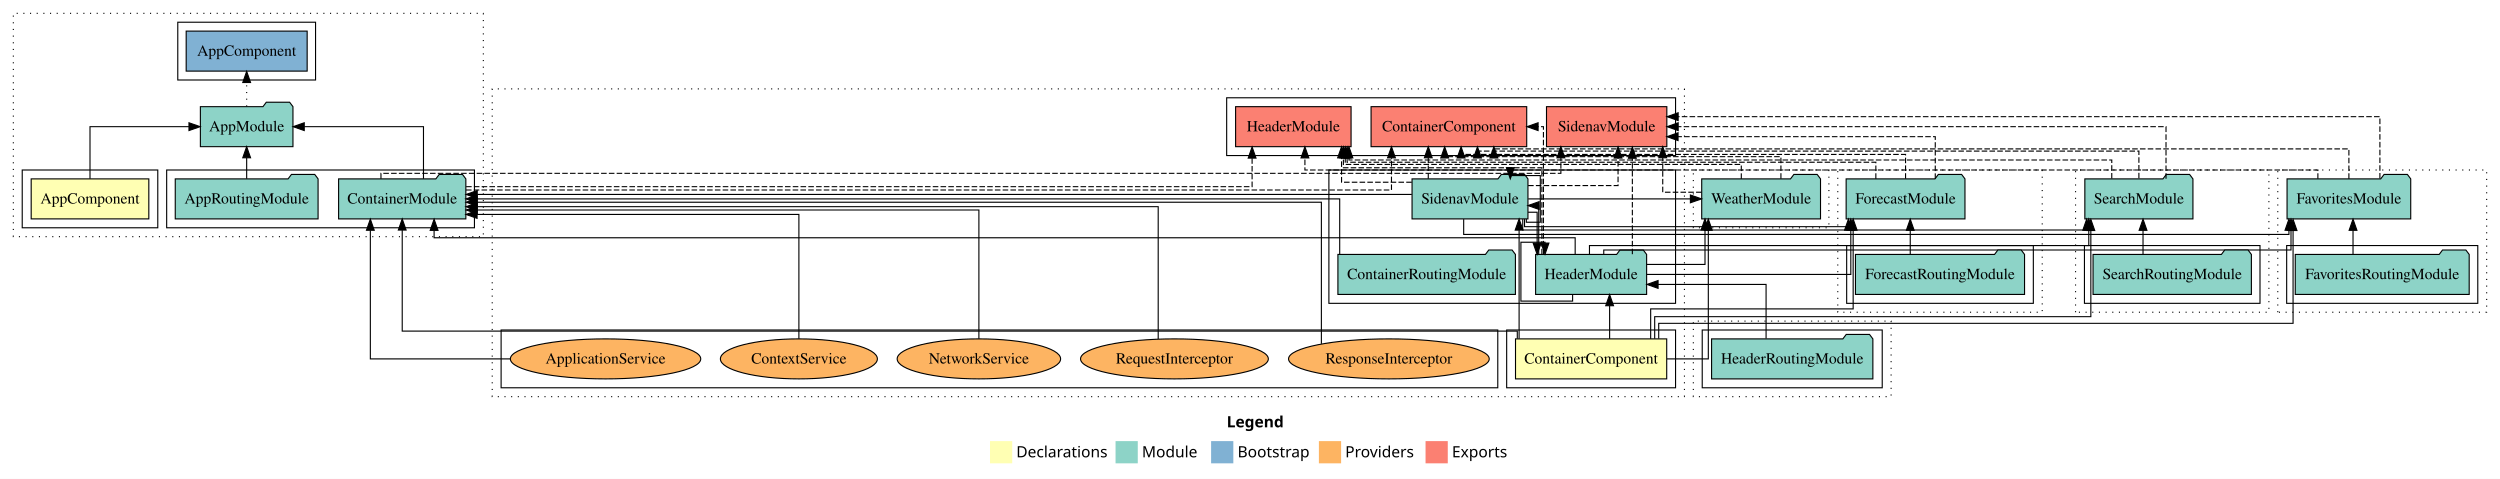
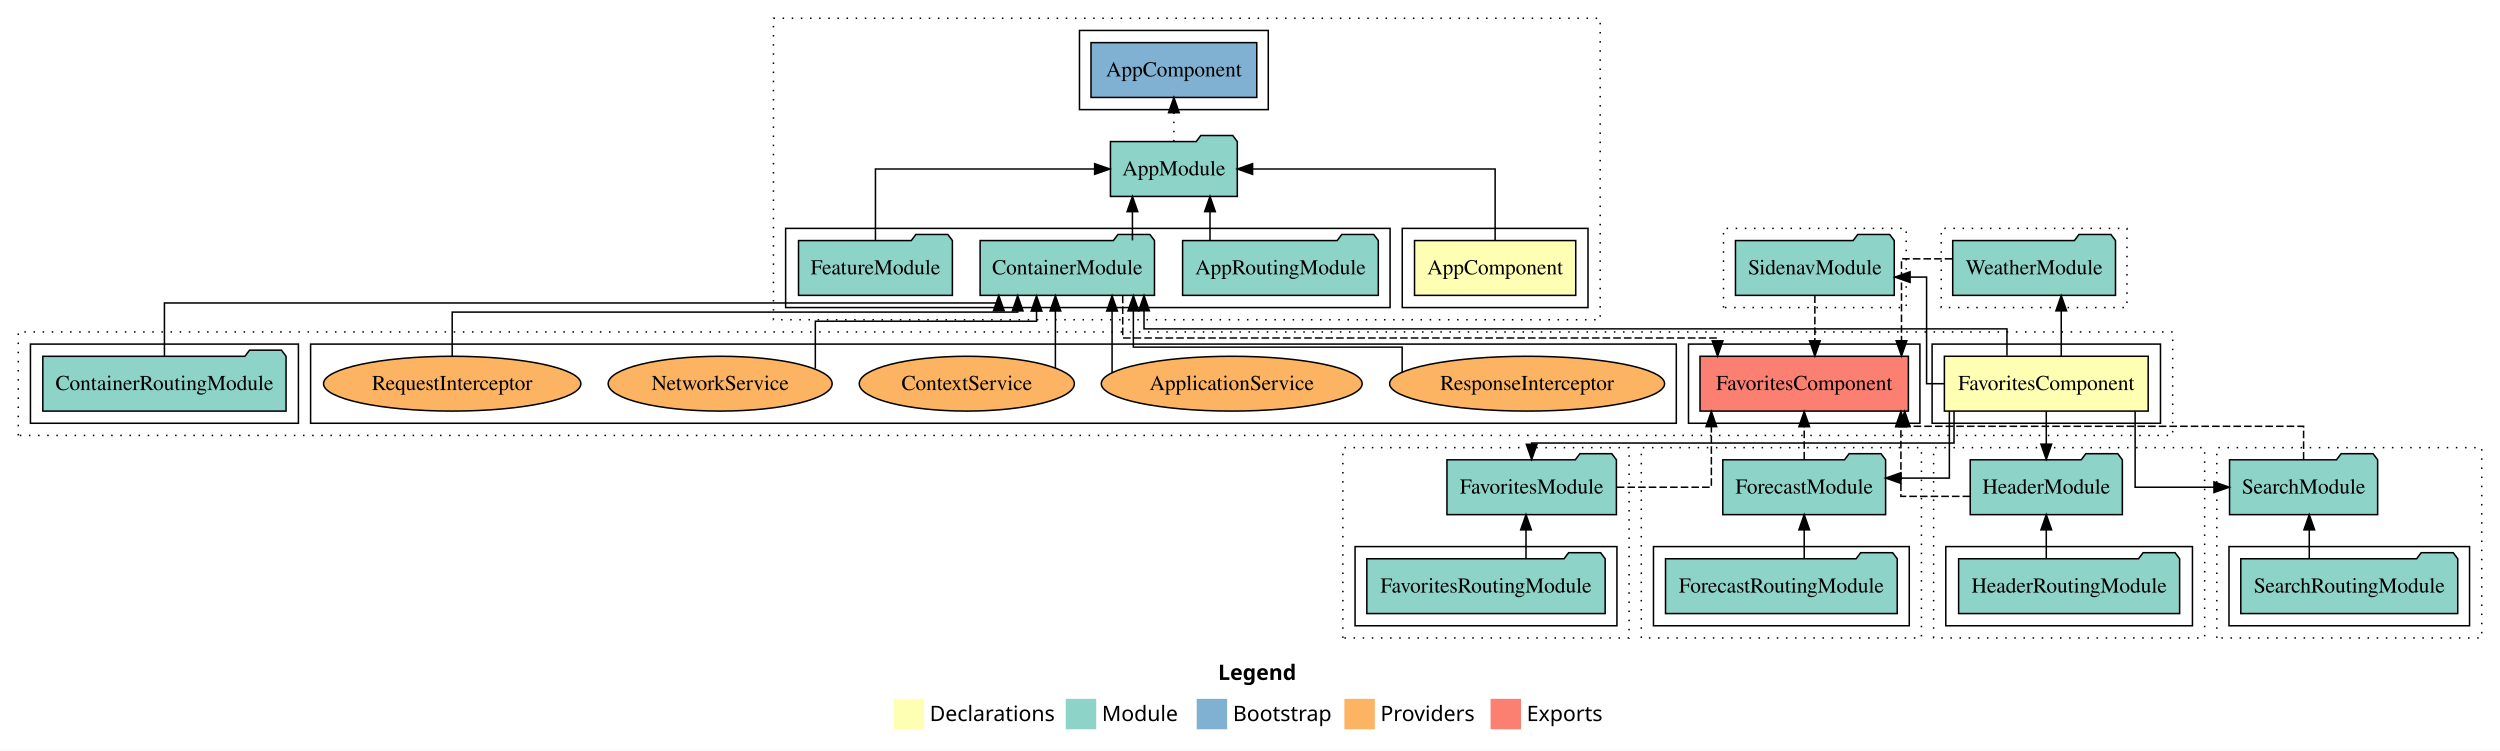
- <svg xmlns="http://www.w3.org/2000/svg" width="2250pt" height="431pt" viewBox="0.00 0.00 2250.00 431.00">
-   <g id="graph0" class="graph" transform="scale(1 1) rotate(0) translate(4 427)">
-     <polygon fill="white" stroke="transparent" points="-4,4 -4,-427 2246,-427 2246,4 -4,4" />
-     <text text-anchor="start" x="1100.01" y="-42.4" font-family="sans-serif" font-weight="bold" font-size="14.00">Legend</text>
-     <polygon fill="#ffffb3" stroke="transparent" points="887,-10 887,-30 907,-30 907,-10 887,-10" />
-     <text text-anchor="start" x="910.63" y="-15.4" font-family="sans-serif" font-size="14.00">  Declarations</text>
-     <polygon fill="#8dd3c7" stroke="transparent" points="1000,-10 1000,-30 1020,-30 1020,-10 1000,-10" />
-     <text text-anchor="start" x="1023.73" y="-15.4" font-family="sans-serif" font-size="14.00">  Module</text>
-     <polygon fill="#80b1d3" stroke="transparent" points="1086,-10 1086,-30 1106,-30 1106,-10 1086,-10" />
-     <text text-anchor="start" x="1109.78" y="-15.4" font-family="sans-serif" font-size="14.00">  Bootstrap</text>
-     <polygon fill="#fdb462" stroke="transparent" points="1183,-10 1183,-30 1203,-30 1203,-10 1183,-10" />
-     <text text-anchor="start" x="1206.67" y="-15.4" font-family="sans-serif" font-size="14.00">  Providers</text>
-     <polygon fill="#fb8072" stroke="transparent" points="1279,-10 1279,-30 1299,-30 1299,-10 1279,-10" />
-     <text text-anchor="start" x="1302.73" y="-15.4" font-family="sans-serif" font-size="14.00">  Exports</text>
+ <svg xmlns="http://www.w3.org/2000/svg" width="1642pt" height="493pt" viewBox="0.00 0.00 1642.00 493.00">
+   <g id="graph0" class="graph" transform="scale(1 1) rotate(0) translate(4 489)">
+     <polygon fill="white" stroke="transparent" points="-4,4 -4,-489 1638,-489 1638,4 -4,4" />
+     <text text-anchor="start" x="796.01" y="-42.4" font-family="sans-serif" font-weight="bold" font-size="14.00">Legend</text>
+     <polygon fill="#ffffb3" stroke="transparent" points="583,-10 583,-30 603,-30 603,-10 583,-10" />
+     <text text-anchor="start" x="606.63" y="-15.4" font-family="sans-serif" font-size="14.00">  Declarations</text>
+     <polygon fill="#8dd3c7" stroke="transparent" points="696,-10 696,-30 716,-30 716,-10 696,-10" />
+     <text text-anchor="start" x="719.73" y="-15.4" font-family="sans-serif" font-size="14.00">  Module</text>
+     <polygon fill="#80b1d3" stroke="transparent" points="782,-10 782,-30 802,-30 802,-10 782,-10" />
+     <text text-anchor="start" x="805.78" y="-15.4" font-family="sans-serif" font-size="14.00">  Bootstrap</text>
+     <polygon fill="#fdb462" stroke="transparent" points="879,-10 879,-30 899,-30 899,-10 879,-10" />
+     <text text-anchor="start" x="902.67" y="-15.4" font-family="sans-serif" font-size="14.00">  Providers</text>
+     <polygon fill="#fb8072" stroke="transparent" points="975,-10 975,-30 995,-30 995,-10 975,-10" />
+     <text text-anchor="start" x="998.73" y="-15.4" font-family="sans-serif" font-size="14.00">  Exports</text>
    <g id="clust1" class="cluster">
-       <polygon fill="none" stroke="black" stroke-dasharray="1,5" points="8,-214 8,-415 431,-415 431,-214 8,-214" />
+       <polygon fill="none" stroke="black" stroke-dasharray="1,5" points="504,-279 504,-477 1047,-477 1047,-279 504,-279" />
    </g>
    <g id="clust2" class="cluster">
-       <polygon fill="none" stroke="black" points="16,-222 16,-274 138,-274 138,-222 16,-222" />
+       <polygon fill="none" stroke="black" points="917,-287 917,-339 1039,-339 1039,-287 917,-287" />
    </g>
    <g id="clust4" class="cluster">
-       <polygon fill="none" stroke="black" points="146,-222 146,-274 423,-274 423,-222 146,-222" />
+       <polygon fill="none" stroke="black" points="512,-287 512,-339 909,-339 909,-287 512,-287" />
    </g>
    <g id="clust6" class="cluster">
-       <polygon fill="none" stroke="black" points="156,-355 156,-407 280,-407 280,-355 156,-355" />
+       <polygon fill="none" stroke="black" points="705,-417 705,-469 829,-469 829,-417 705,-417" />
    </g>
    <g id="clust14" class="cluster">
-       <polygon fill="none" stroke="black" stroke-dasharray="1,5" points="439,-70 439,-347 1512,-347 1512,-70 439,-70" />
+       <polygon fill="none" stroke="black" stroke-dasharray="1,5" points="8,-203 8,-271 1423,-271 1423,-203 8,-203" />
    </g>
    <g id="clust15" class="cluster">
-       <polygon fill="none" stroke="black" points="1352,-78 1352,-130 1504,-130 1504,-78 1352,-78" />
+       <polygon fill="none" stroke="black" points="1265,-211 1265,-263 1415,-263 1415,-211 1265,-211" />
    </g>
    <g id="clust17" class="cluster">
-       <polygon fill="none" stroke="black" points="1192,-154 1192,-274 1504,-274 1504,-154 1192,-154" />
+       <polygon fill="none" stroke="black" points="16,-211 16,-263 192,-263 192,-211 16,-211" />
    </g>
    <g id="clust18" class="cluster">
-       <polygon fill="none" stroke="black" points="1100,-287 1100,-339 1504,-339 1504,-287 1100,-287" />
+       <polygon fill="none" stroke="black" points="1105,-211 1105,-263 1257,-263 1257,-211 1105,-211" />
    </g>
    <g id="clust20" class="cluster">
-       <polygon fill="none" stroke="black" points="447,-78 447,-130 1344,-130 1344,-78 447,-78" />
+       <polygon fill="none" stroke="black" points="200,-211 200,-263 1097,-263 1097,-211 200,-211" />
    </g>
    <g id="clust27" class="cluster">
-       <polygon fill="none" stroke="black" stroke-dasharray="1,5" points="2046,-146 2046,-274 2234,-274 2234,-146 2046,-146" />
+       <polygon fill="none" stroke="black" stroke-dasharray="1,5" points="878,-70 878,-195 1066,-195 1066,-70 878,-70" />
    </g>
    <g id="clust30" class="cluster">
-       <polygon fill="none" stroke="black" points="2054,-154 2054,-206 2226,-206 2226,-154 2054,-154" />
-     </g>
-     <g id="clust40" class="cluster">
-       <polygon fill="none" stroke="black" stroke-dasharray="1,5" points="1650,-146 1650,-274 1834,-274 1834,-146 1650,-146" />
-     </g>
-     <g id="clust43" class="cluster">
-       <polygon fill="none" stroke="black" points="1658,-154 1658,-206 1826,-206 1826,-154 1658,-154" />
-     </g>
-     <g id="clust53" class="cluster">
-       <polygon fill="none" stroke="black" stroke-dasharray="1,5" points="1520,-70 1520,-138 1698,-138 1698,-70 1520,-70" />
-     </g>
-     <g id="clust56" class="cluster">
-       <polygon fill="none" stroke="black" points="1528,-78 1528,-130 1690,-130 1690,-78 1528,-78" />
-     </g>
-     <g id="clust66" class="cluster">
-       <polygon fill="none" stroke="black" stroke-dasharray="1,5" points="1864,-146 1864,-274 2038,-274 2038,-146 1864,-146" />
-     </g>
-     <g id="clust69" class="cluster">
-       <polygon fill="none" stroke="black" points="1872,-154 1872,-206 2030,-206 2030,-154 1872,-154" />
-     </g>
-     <g id="clust86" class="cluster">
-       <polygon fill="none" stroke="black" stroke-dasharray="1,5" points="1520,-222 1520,-274 1642,-274 1642,-222 1520,-222" />
+       <polygon fill="none" stroke="black" points="886,-78 886,-130 1058,-130 1058,-78 886,-78" />
+     </g>
+     <g id="clust46" class="cluster">
+       <polygon fill="none" stroke="black" stroke-dasharray="1,5" points="1074,-70 1074,-195 1258,-195 1258,-70 1074,-70" />
+     </g>
+     <g id="clust49" class="cluster">
+       <polygon fill="none" stroke="black" points="1082,-78 1082,-130 1250,-130 1250,-78 1082,-78" />
+     </g>
+     <g id="clust59" class="cluster">
+       <polygon fill="none" stroke="black" stroke-dasharray="1,5" points="1266,-70 1266,-195 1444,-195 1444,-70 1266,-70" />
+     </g>
+     <g id="clust62" class="cluster">
+       <polygon fill="none" stroke="black" points="1274,-78 1274,-130 1436,-130 1436,-78 1274,-78" />
+     </g>
+     <g id="clust72" class="cluster">
+       <polygon fill="none" stroke="black" stroke-dasharray="1,5" points="1452,-70 1452,-195 1626,-195 1626,-70 1452,-70" />
+     </g>
+     <g id="clust75" class="cluster">
+       <polygon fill="none" stroke="black" points="1460,-78 1460,-130 1618,-130 1618,-78 1460,-78" />
+     </g>
+     <g id="clust85" class="cluster">
+       <polygon fill="none" stroke="black" stroke-dasharray="1,5" points="1128,-287 1128,-339 1248,-339 1248,-287 1128,-287" />
+     </g>
+     <g id="clust92" class="cluster">
+       <polygon fill="none" stroke="black" stroke-dasharray="1,5" points="1271,-287 1271,-339 1393,-339 1393,-287 1271,-287" />
    </g>
    <g id="node1" class="node">
-       <polygon fill="#ffffb3" stroke="black" points="129.94,-266 24.06,-266 24.06,-230 129.94,-230 129.94,-266" />
-       <text text-anchor="middle" x="77" y="-243.8" font-family="Times,serif" font-size="14.00">AppComponent</text>
+       <polygon fill="#ffffb3" stroke="black" points="1030.94,-331 925.06,-331 925.06,-295 1030.94,-295 1030.94,-331" />
+       <text text-anchor="middle" x="978" y="-308.8" font-family="Times,serif" font-size="14.00">AppComponent</text>
    </g>
    <g id="node2" class="node">
-       <polygon fill="#8dd3c7" stroke="black" points="259.66,-331 256.66,-335 235.66,-335 232.66,-331 176.34,-331 176.34,-295 259.66,-295 259.66,-331" />
-       <text text-anchor="middle" x="218" y="-308.8" font-family="Times,serif" font-size="14.00">AppModule</text>
+       <polygon fill="#8dd3c7" stroke="black" points="808.66,-396 805.66,-400 784.66,-400 781.66,-396 725.34,-396 725.34,-360 808.66,-360 808.66,-396" />
+       <text text-anchor="middle" x="767" y="-373.8" font-family="Times,serif" font-size="14.00">AppModule</text>
    </g>
    <g id="edge1" class="edge">
-       <path fill="none" stroke="black" d="M77,-266.11C77,-285.34 77,-313 77,-313 77,-313 166.08,-313 166.08,-313" />
-       <polygon fill="black" stroke="black" points="166.08,-316.5 176.08,-313 166.08,-309.5 166.08,-316.5" />
+       <path fill="none" stroke="black" d="M978,-331.11C978,-350.34 978,-378 978,-378 978,-378 818.69,-378 818.69,-378" />
+       <polygon fill="black" stroke="black" points="818.69,-374.5 808.69,-378 818.69,-381.5 818.69,-374.5" />
+     </g>
+     <g id="node6" class="node">
+       <polygon fill="#80b1d3" stroke="black" points="821.44,-461 712.56,-461 712.56,-425 821.44,-425 821.44,-461" />
+       <text text-anchor="middle" x="767" y="-438.8" font-family="Times,serif" font-size="14.00">AppComponent </text>
+     </g>
+     <g id="edge5" class="edge">
+       <path fill="none" stroke="black" stroke-dasharray="1,5" d="M767,-396.11C767,-396.11 767,-414.99 767,-414.99" />
+       <polygon fill="black" stroke="black" points="763.5,-414.99 767,-424.99 770.5,-414.99 763.5,-414.99" />
+     </g>
+     <g id="node3" class="node">
+       <polygon fill="#8dd3c7" stroke="black" points="901.27,-331 898.27,-335 877.27,-335 874.27,-331 772.73,-331 772.73,-295 901.27,-295 901.27,-331" />
+       <text text-anchor="middle" x="837" y="-308.8" font-family="Times,serif" font-size="14.00">AppRoutingModule</text>
+     </g>
+     <g id="edge2" class="edge">
+       <path fill="none" stroke="black" d="M790.72,-331.11C790.72,-331.11 790.72,-349.99 790.72,-349.99" />
+       <polygon fill="black" stroke="black" points="787.22,-349.99 790.72,-359.99 794.22,-349.99 787.22,-349.99" />
+     </g>
+     <g id="node4" class="node">
+       <polygon fill="#8dd3c7" stroke="black" points="754.26,-331 751.26,-335 730.26,-335 727.26,-331 639.74,-331 639.74,-295 754.26,-295 754.26,-331" />
+       <text text-anchor="middle" x="697" y="-308.8" font-family="Times,serif" font-size="14.00">ContainerModule</text>
+     </g>
+     <g id="edge3" class="edge">
+       <path fill="none" stroke="black" d="M739.78,-331.11C739.78,-331.11 739.78,-349.99 739.78,-349.99" />
+       <polygon fill="black" stroke="black" points="736.28,-349.99 739.78,-359.99 743.28,-349.99 736.28,-349.99" />
+     </g>
+     <g id="node9" class="node">
+       <polygon fill="#fb8072" stroke="black" points="1249.43,-255 1112.57,-255 1112.57,-219 1249.43,-219 1249.43,-255" />
+       <text text-anchor="middle" x="1181" y="-232.8" font-family="Times,serif" font-size="14.00">FavoritesComponent </text>
+     </g>
+     <g id="edge8" class="edge">
+       <path fill="none" stroke="black" stroke-dasharray="5,2" d="M733.4,-294.82C733.4,-281.96 733.4,-267 733.4,-267 733.4,-267 1124.1,-267 1124.1,-267 1124.1,-267 1124.1,-265.14 1124.1,-265.14" />
+       <polygon fill="black" stroke="black" points="1127.6,-265.14 1124.1,-255.14 1120.6,-265.14 1127.6,-265.14" />
    </g>
    <g id="node5" class="node">
-       <polygon fill="#80b1d3" stroke="black" points="272.44,-399 163.56,-399 163.56,-363 272.44,-363 272.44,-399" />
-       <text text-anchor="middle" x="218" y="-376.8" font-family="Times,serif" font-size="14.00">AppComponent </text>
+       <polygon fill="#8dd3c7" stroke="black" points="621.53,-331 618.53,-335 597.53,-335 594.53,-331 520.47,-331 520.47,-295 621.53,-295 621.53,-331" />
+       <text text-anchor="middle" x="571" y="-308.8" font-family="Times,serif" font-size="14.00">FeatureModule</text>
    </g>
    <g id="edge4" class="edge">
-       <path fill="none" stroke="black" stroke-dasharray="1,5" d="M218,-331.22C218,-331.22 218,-352.73 218,-352.73" />
-       <polygon fill="black" stroke="black" points="214.5,-352.73 218,-362.73 221.5,-352.73 214.5,-352.73" />
-     </g>
-     <g id="node3" class="node">
-       <polygon fill="#8dd3c7" stroke="black" points="282.27,-266 279.27,-270 258.27,-270 255.27,-266 153.73,-266 153.73,-230 282.27,-230 282.27,-266" />
-       <text text-anchor="middle" x="218" y="-243.8" font-family="Times,serif" font-size="14.00">AppRoutingModule</text>
-     </g>
-     <g id="edge2" class="edge">
-       <path fill="none" stroke="black" d="M218,-266.11C218,-266.11 218,-284.99 218,-284.99" />
-       <polygon fill="black" stroke="black" points="214.5,-284.99 218,-294.99 221.5,-284.99 214.5,-284.99" />
-     </g>
-     <g id="node4" class="node">
-       <polygon fill="#8dd3c7" stroke="black" points="415.26,-266 412.26,-270 391.26,-270 388.26,-266 300.74,-266 300.74,-230 415.26,-230 415.26,-266" />
-       <text text-anchor="middle" x="358" y="-243.8" font-family="Times,serif" font-size="14.00">ContainerModule</text>
-     </g>
-     <g id="edge3" class="edge">
-       <path fill="none" stroke="black" d="M377.13,-266.11C377.13,-285.34 377.13,-313 377.13,-313 377.13,-313 269.81,-313 269.81,-313" />
-       <polygon fill="black" stroke="black" points="269.81,-309.5 259.81,-313 269.81,-316.5 269.81,-309.5" />
+       <path fill="none" stroke="black" d="M571,-331.11C571,-350.34 571,-378 571,-378 571,-378 714.95,-378 714.95,-378" />
+       <polygon fill="black" stroke="black" points="714.95,-381.5 724.95,-378 714.95,-374.5 714.95,-381.5" />
+     </g>
+     <g id="node7" class="node">
+       <polygon fill="#ffffb3" stroke="black" points="1406.93,-255 1273.07,-255 1273.07,-219 1406.93,-219 1406.93,-255" />
+       <text text-anchor="middle" x="1340" y="-232.8" font-family="Times,serif" font-size="14.00">FavoritesComponent</text>
+     </g>
+     <g id="edge6" class="edge">
+       <path fill="none" stroke="black" d="M1314.17,-255.42C1314.17,-264.28 1314.17,-273 1314.17,-273 1314.17,-273 747.39,-273 747.39,-273 747.39,-273 747.39,-284.87 747.39,-284.87" />
+       <polygon fill="black" stroke="black" points="743.89,-284.87 747.39,-294.87 750.89,-284.87 743.89,-284.87" />
+     </g>
+     <g id="node15" class="node">
+       <polygon fill="#8dd3c7" stroke="black" points="1057.65,-187 1054.65,-191 1033.65,-191 1030.65,-187 946.35,-187 946.35,-151 1057.65,-151 1057.65,-187" />
+       <text text-anchor="middle" x="1002" y="-164.8" font-family="Times,serif" font-size="14.00">FavoritesModule</text>
+     </g>
+     <g id="edge14" class="edge">
+       <path fill="none" stroke="black" d="M1279.4,-218.87C1279.4,-208.69 1279.4,-198 1279.4,-198 1279.4,-198 1002,-198 1002,-198 1002,-198 1002,-196.92 1002,-196.92" />
+       <polygon fill="black" stroke="black" points="1005.5,-197.2 1002,-187.2 998.5,-197.2 1005.5,-197.2" />
+     </g>
+     <g id="node17" class="node">
+       <polygon fill="#8dd3c7" stroke="black" points="1234.47,-187 1231.47,-191 1210.47,-191 1207.47,-187 1127.53,-187 1127.53,-151 1234.47,-151 1234.47,-187" />
+       <text text-anchor="middle" x="1181" y="-164.8" font-family="Times,serif" font-size="14.00">ForecastModule</text>
+     </g>
+     <g id="edge17" class="edge">
+       <path fill="none" stroke="black" d="M1276.34,-218.73C1276.34,-200.44 1276.34,-175 1276.34,-175 1276.34,-175 1244.52,-175 1244.52,-175" />
+       <polygon fill="black" stroke="black" points="1244.52,-171.5 1234.52,-175 1244.52,-178.5 1244.52,-171.5" />
+     </g>
+     <g id="node19" class="node">
+       <polygon fill="#8dd3c7" stroke="black" points="1389.96,-187 1386.96,-191 1365.96,-191 1362.96,-187 1290.04,-187 1290.04,-151 1389.96,-151 1389.96,-187" />
+       <text text-anchor="middle" x="1340" y="-164.8" font-family="Times,serif" font-size="14.00">HeaderModule</text>
+     </g>
+     <g id="edge20" class="edge">
+       <path fill="none" stroke="black" d="M1340,-218.78C1340,-218.78 1340,-197.27 1340,-197.27" />
+       <polygon fill="black" stroke="black" points="1343.5,-197.27 1340,-187.27 1336.5,-197.27 1343.5,-197.27" />
+     </g>
+     <g id="node21" class="node">
+       <polygon fill="#8dd3c7" stroke="black" points="1557.64,-187 1554.64,-191 1533.64,-191 1530.64,-187 1460.36,-187 1460.36,-151 1557.64,-151 1557.64,-187" />
+       <text text-anchor="middle" x="1509" y="-164.8" font-family="Times,serif" font-size="14.00">SearchModule</text>
+     </g>
+     <g id="edge23" class="edge">
+       <path fill="none" stroke="black" d="M1398.35,-218.78C1398.35,-198.63 1398.35,-169 1398.35,-169 1398.35,-169 1450.14,-169 1450.14,-169" />
+       <polygon fill="black" stroke="black" points="1450.14,-172.5 1460.14,-169 1450.14,-165.5 1450.14,-172.5" />
+     </g>
+     <g id="node23" class="node">
+       <polygon fill="#8dd3c7" stroke="black" points="1240.15,-331 1237.15,-335 1216.15,-335 1213.15,-331 1135.85,-331 1135.85,-295 1240.15,-295 1240.15,-331" />
+       <text text-anchor="middle" x="1188" y="-308.8" font-family="Times,serif" font-size="14.00">SidenavModule</text>
+     </g>
+     <g id="edge26" class="edge">
+       <path fill="none" stroke="black" d="M1272.98,-237C1265.99,-237 1261.38,-237 1261.38,-237 1261.38,-237 1261.38,-307 1261.38,-307 1261.38,-307 1250.54,-307 1250.54,-307" />
+       <polygon fill="black" stroke="black" points="1250.54,-303.5 1240.54,-307 1250.54,-310.5 1250.54,-303.5" />
+     </g>
+     <g id="node24" class="node">
+       <polygon fill="#8dd3c7" stroke="black" points="1385.46,-331 1382.46,-335 1361.46,-335 1358.46,-331 1278.54,-331 1278.54,-295 1385.46,-295 1385.46,-331" />
+       <text text-anchor="middle" x="1332" y="-308.8" font-family="Times,serif" font-size="14.00">WeatherModule</text>
+     </g>
+     <g id="edge28" class="edge">
+       <path fill="none" stroke="black" d="M1349.83,-255.01C1349.83,-255.01 1349.83,-284.85 1349.83,-284.85" />
+       <polygon fill="black" stroke="black" points="1346.33,-284.85 1349.83,-294.85 1353.33,-284.85 1346.33,-284.85" />
+     </g>
+     <g id="node8" class="node">
+       <polygon fill="#8dd3c7" stroke="black" points="183.88,-255 180.88,-259 159.88,-259 156.88,-255 24.12,-255 24.12,-219 183.88,-219 183.88,-255" />
+       <text text-anchor="middle" x="104" y="-232.8" font-family="Times,serif" font-size="14.00">ContainerRoutingModule</text>
+     </g>
+     <g id="edge7" class="edge">
+       <path fill="none" stroke="black" d="M104,-255.24C104,-270.57 104,-290 104,-290 104,-290 652.01,-290 652.01,-290 652.01,-290 652.01,-290.49 652.01,-290.49" />
+       <polygon fill="black" stroke="black" points="648.51,-284.88 652.01,-294.88 655.51,-284.88 648.51,-284.88" />
    </g>
    <g id="node10" class="node">
-       <polygon fill="#fb8072" stroke="black" points="1370.04,-331 1229.96,-331 1229.96,-295 1370.04,-295 1370.04,-331" />
-       <text text-anchor="middle" x="1300" y="-308.8" font-family="Times,serif" font-size="14.00">ContainerComponent </text>
+       <ellipse fill="#fdb462" stroke="black" cx="805" cy="-237" rx="85.67" ry="18" />
+       <text text-anchor="middle" x="805" y="-232.8" font-family="Times,serif" font-size="14.00">ApplicationService</text>
    </g>
    <g id="edge9" class="edge">
-       <path fill="none" stroke="black" stroke-dasharray="5,2" d="M415.39,-256C612.29,-256 1248.33,-256 1248.33,-256 1248.33,-256 1248.33,-284.96 1248.33,-284.96" />
-       <polygon fill="black" stroke="black" points="1244.83,-284.96 1248.33,-294.96 1251.83,-284.96 1244.83,-284.96" />
+       <path fill="none" stroke="black" d="M726.41,-244.29C726.41,-244.29 726.41,-284.73 726.41,-284.73" />
+       <polygon fill="black" stroke="black" points="722.91,-284.73 726.41,-294.73 729.91,-284.73 722.91,-284.73" />
    </g>
    <g id="node11" class="node">
-       <polygon fill="#fb8072" stroke="black" points="1211.96,-331 1108.04,-331 1108.04,-295 1211.96,-295 1211.96,-331" />
-       <text text-anchor="middle" x="1160" y="-308.8" font-family="Times,serif" font-size="14.00">HeaderModule </text>
+       <ellipse fill="#fdb462" stroke="black" cx="631" cy="-237" rx="70.64" ry="18" />
+       <text text-anchor="middle" x="631" y="-232.8" font-family="Times,serif" font-size="14.00">ContextService</text>
    </g>
    <g id="edge10" class="edge">
-       <path fill="none" stroke="black" stroke-dasharray="5,2" d="M415.49,-259C593.37,-259 1122.89,-259 1122.89,-259 1122.89,-259 1122.89,-284.72 1122.89,-284.72" />
-       <polygon fill="black" stroke="black" points="1119.39,-284.72 1122.89,-294.72 1126.39,-284.72 1119.39,-284.72" />
+       <path fill="none" stroke="black" d="M689.18,-247.25C689.18,-247.25 689.18,-284.77 689.18,-284.77" />
+       <polygon fill="black" stroke="black" points="685.68,-284.77 689.18,-294.77 692.68,-284.77 685.68,-284.77" />
    </g>
    <g id="node12" class="node">
-       <polygon fill="#fb8072" stroke="black" points="1496.15,-331 1387.85,-331 1387.85,-295 1496.15,-295 1496.15,-331" />
-       <text text-anchor="middle" x="1442" y="-308.8" font-family="Times,serif" font-size="14.00">SidenavModule </text>
+       <ellipse fill="#fdb462" stroke="black" cx="469" cy="-237" rx="73.55" ry="18" />
+       <text text-anchor="middle" x="469" y="-232.8" font-family="Times,serif" font-size="14.00">NetworkService</text>
    </g>
    <g id="edge11" class="edge">
-       <path fill="none" stroke="black" stroke-dasharray="5,2" d="M338.87,-266.12C338.87,-268.97 338.87,-271 338.87,-271 338.87,-271 1400.79,-271 1400.79,-271 1400.79,-271 1400.79,-284.94 1400.79,-284.94" />
-       <polygon fill="black" stroke="black" points="1397.29,-284.94 1400.79,-294.94 1404.29,-284.94 1397.29,-284.94" />
-     </g>
-     <g id="node6" class="node">
-       <polygon fill="#ffffb3" stroke="black" points="1496.04,-122 1359.96,-122 1359.96,-86 1496.04,-86 1496.04,-122" />
-       <text text-anchor="middle" x="1428" y="-99.8" font-family="Times,serif" font-size="14.00">ContainerComponent</text>
-     </g>
-     <g id="edge5" class="edge">
-       <path fill="none" stroke="black" d="M1361.56,-122.17C1361.56,-126.05 1361.56,-129 1361.56,-129 1361.56,-129 358,-129 358,-129 358,-129 358,-219.93 358,-219.93" />
-       <polygon fill="black" stroke="black" points="354.5,-219.93 358,-229.93 361.5,-219.93 354.5,-219.93" />
-     </g>
-     <g id="node8" class="node">
-       <polygon fill="#8dd3c7" stroke="black" points="1477.96,-198 1474.96,-202 1453.96,-202 1450.96,-198 1378.04,-198 1378.04,-162 1477.96,-162 1477.96,-198" />
-       <text text-anchor="middle" x="1428" y="-175.8" font-family="Times,serif" font-size="14.00">HeaderModule</text>
-     </g>
-     <g id="edge31" class="edge">
-       <path fill="none" stroke="black" d="M1444.66,-122.01C1444.66,-122.01 1444.66,-151.85 1444.66,-151.85" />
-       <polygon fill="black" stroke="black" points="1441.16,-151.85 1444.66,-161.85 1448.16,-151.85 1441.16,-151.85" />
-     </g>
-     <g id="node9" class="node">
-       <polygon fill="#8dd3c7" stroke="black" points="1371.15,-266 1368.15,-270 1347.15,-270 1344.15,-266 1266.85,-266 1266.85,-230 1371.15,-230 1371.15,-266" />
-       <text text-anchor="middle" x="1319" y="-243.8" font-family="Times,serif" font-size="14.00">SidenavModule</text>
-     </g>
-     <g id="edge45" class="edge">
-       <path fill="none" stroke="black" d="M1363.19,-122.24C1363.19,-122.24 1363.19,-219.91 1363.19,-219.91" />
-       <polygon fill="black" stroke="black" points="1359.69,-219.91 1363.19,-229.91 1366.69,-219.91 1359.69,-219.91" />
+       <path fill="none" stroke="black" d="M531.51,-246.92C531.51,-259.06 531.51,-278 531.51,-278 531.51,-278 676.79,-278 676.79,-278 676.79,-278 676.79,-284.68 676.79,-284.68" />
+       <polygon fill="black" stroke="black" points="673.29,-284.68 676.79,-294.68 680.29,-284.68 673.29,-284.68" />
+     </g>
+     <g id="node13" class="node">
+       <ellipse fill="#fdb462" stroke="black" cx="293" cy="-237" rx="84.51" ry="18" />
+       <text text-anchor="middle" x="293" y="-232.8" font-family="Times,serif" font-size="14.00">RequestInterceptor</text>
+     </g>
+     <g id="edge12" class="edge">
+       <path fill="none" stroke="black" d="M293,-255.04C293,-268.29 293,-284 293,-284 293,-284 664.4,-284 664.4,-284 664.4,-284 664.4,-285.08 664.4,-285.08" />
+       <polygon fill="black" stroke="black" points="660.9,-284.8 664.4,-294.8 667.9,-284.8 660.9,-284.8" />
+     </g>
+     <g id="node14" class="node">
+       <ellipse fill="#fdb462" stroke="black" cx="999" cy="-237" rx="90.31" ry="18" />
+       <text text-anchor="middle" x="999" y="-232.8" font-family="Times,serif" font-size="14.00">ResponseInterceptor</text>
+     </g>
+     <g id="edge13" class="edge">
+       <path fill="none" stroke="black" d="M916.94,-244.59C916.94,-251.62 916.94,-261 916.94,-261 916.94,-261 740.39,-261 740.39,-261 740.39,-261 740.39,-284.81 740.39,-284.81" />
+       <polygon fill="black" stroke="black" points="736.89,-284.81 740.39,-294.81 743.89,-284.81 736.89,-284.81" />
+     </g>
+     <g id="edge16" class="edge">
+       <path fill="none" stroke="black" stroke-dasharray="5,2" d="M1057.9,-169C1088.41,-169 1120.02,-169 1120.02,-169 1120.02,-169 1120.02,-208.78 1120.02,-208.78" />
+       <polygon fill="black" stroke="black" points="1116.52,-208.78 1120.02,-218.78 1123.52,-208.78 1116.52,-208.78" />
+     </g>
+     <g id="node16" class="node">
+       <polygon fill="#8dd3c7" stroke="black" points="1050.27,-122 1047.27,-126 1026.27,-126 1023.27,-122 893.73,-122 893.73,-86 1050.27,-86 1050.27,-122" />
+       <text text-anchor="middle" x="972" y="-99.8" font-family="Times,serif" font-size="14.00">FavoritesRoutingModule</text>
+     </g>
+     <g id="edge15" class="edge">
+       <path fill="none" stroke="black" d="M998.28,-122.11C998.28,-122.11 998.28,-140.99 998.28,-140.99" />
+       <polygon fill="black" stroke="black" points="994.78,-140.99 998.28,-150.99 1001.78,-140.99 994.78,-140.99" />
+     </g>
+     <g id="edge19" class="edge">
+       <path fill="none" stroke="black" stroke-dasharray="5,2" d="M1181,-187.22C1181,-187.22 1181,-208.73 1181,-208.73" />
+       <polygon fill="black" stroke="black" points="1177.5,-208.73 1181,-218.73 1184.5,-208.73 1177.5,-208.73" />
    </g>
    <g id="node18" class="node">
-       <polygon fill="#8dd3c7" stroke="black" points="2165.65,-266 2162.65,-270 2141.65,-270 2138.65,-266 2054.35,-266 2054.35,-230 2165.65,-230 2165.65,-266" />
-       <text text-anchor="middle" x="2110" y="-243.8" font-family="Times,serif" font-size="14.00">FavoritesModule</text>
-     </g>
-     <g id="edge17" class="edge">
-       <path fill="none" stroke="black" d="M1488.84,-122.24C1488.84,-129.43 1488.84,-136 1488.84,-136 1488.84,-136 2059.76,-136 2059.76,-136 2059.76,-136 2059.76,-219.51 2059.76,-219.51" />
-       <polygon fill="black" stroke="black" points="2056.26,-219.51 2059.76,-229.51 2063.26,-219.51 2056.26,-219.51" />
+       <polygon fill="#8dd3c7" stroke="black" points="1242.09,-122 1239.09,-126 1218.09,-126 1215.09,-122 1089.91,-122 1089.91,-86 1242.09,-86 1242.09,-122" />
+       <text text-anchor="middle" x="1166" y="-99.8" font-family="Times,serif" font-size="14.00">ForecastRoutingModule</text>
+     </g>
+     <g id="edge18" class="edge">
+       <path fill="none" stroke="black" d="M1181,-122.11C1181,-122.11 1181,-140.99 1181,-140.99" />
+       <polygon fill="black" stroke="black" points="1177.5,-140.99 1181,-150.99 1184.5,-140.99 1177.5,-140.99" />
+     </g>
+     <g id="edge22" class="edge">
+       <path fill="none" stroke="black" stroke-dasharray="5,2" d="M1290.02,-163C1266.92,-163 1244.52,-163 1244.52,-163 1244.52,-163 1244.52,-208.71 1244.52,-208.71" />
+       <polygon fill="black" stroke="black" points="1241.02,-208.71 1244.52,-218.71 1248.02,-208.71 1241.02,-208.71" />
    </g>
    <g id="node20" class="node">
-       <polygon fill="#8dd3c7" stroke="black" points="1764.47,-266 1761.47,-270 1740.47,-270 1737.47,-266 1657.53,-266 1657.53,-230 1764.47,-230 1764.47,-266" />
-       <text text-anchor="middle" x="1711" y="-243.8" font-family="Times,serif" font-size="14.00">ForecastModule</text>
+       <polygon fill="#8dd3c7" stroke="black" points="1427.58,-122 1424.58,-126 1403.58,-126 1400.58,-122 1282.42,-122 1282.42,-86 1427.58,-86 1427.58,-122" />
+       <text text-anchor="middle" x="1355" y="-99.8" font-family="Times,serif" font-size="14.00">HeaderRoutingModule</text>
+     </g>
+     <g id="edge21" class="edge">
+       <path fill="none" stroke="black" d="M1340,-122.11C1340,-122.11 1340,-140.99 1340,-140.99" />
+       <polygon fill="black" stroke="black" points="1336.5,-140.99 1340,-150.99 1343.5,-140.99 1336.5,-140.99" />
+     </g>
+     <g id="edge25" class="edge">
+       <path fill="none" stroke="black" stroke-dasharray="5,2" d="M1509,-187.13C1509,-197.71 1509,-209 1509,-209 1509,-209 1246.99,-209 1246.99,-209 1246.99,-209 1246.99,-209.98 1246.99,-209.98" />
+       <polygon fill="black" stroke="black" points="1243.49,-208.79 1246.99,-218.79 1250.49,-208.79 1243.49,-208.79" />
+     </g>
+     <g id="node22" class="node">
+       <polygon fill="#8dd3c7" stroke="black" points="1610.25,-122 1607.25,-126 1586.25,-126 1583.25,-122 1467.75,-122 1467.75,-86 1610.25,-86 1610.25,-122" />
+       <text text-anchor="middle" x="1539" y="-99.8" font-family="Times,serif" font-size="14.00">SearchRoutingModule</text>
    </g>
    <g id="edge24" class="edge">
-       <path fill="none" stroke="black" d="M1481.6,-122.04C1481.6,-134.56 1481.6,-149 1481.6,-149 1481.6,-149 1663.84,-149 1663.84,-149 1663.84,-149 1663.84,-219.84 1663.84,-219.84" />
-       <polygon fill="black" stroke="black" points="1660.34,-219.84 1663.84,-229.84 1667.34,-219.84 1660.34,-219.84" />
-     </g>
-     <g id="node23" class="node">
-       <polygon fill="#8dd3c7" stroke="black" points="1969.64,-266 1966.64,-270 1945.64,-270 1942.64,-266 1872.36,-266 1872.36,-230 1969.64,-230 1969.64,-266" />
-       <text text-anchor="middle" x="1921" y="-243.8" font-family="Times,serif" font-size="14.00">SearchModule</text>
-     </g>
-     <g id="edge38" class="edge">
-       <path fill="none" stroke="black" d="M1485.22,-122.11C1485.22,-131.9 1485.22,-142 1485.22,-142 1485.22,-142 1877.76,-142 1877.76,-142 1877.76,-142 1877.76,-219.54 1877.76,-219.54" />
-       <polygon fill="black" stroke="black" points="1874.26,-219.54 1877.76,-229.54 1881.26,-219.54 1874.26,-219.54" />
-     </g>
-     <g id="node25" class="node">
-       <polygon fill="#8dd3c7" stroke="black" points="1634.46,-266 1631.46,-270 1610.46,-270 1607.46,-266 1527.54,-266 1527.54,-230 1634.46,-230 1634.46,-266" />
-       <text text-anchor="middle" x="1581" y="-243.8" font-family="Times,serif" font-size="14.00">WeatherModule</text>
-     </g>
-     <g id="edge51" class="edge">
-       <path fill="none" stroke="black" d="M1496.29,-104C1516.57,-104 1533.48,-104 1533.48,-104 1533.48,-104 1533.48,-219.76 1533.48,-219.76" />
-       <polygon fill="black" stroke="black" points="1529.98,-219.76 1533.48,-229.76 1536.98,-219.76 1529.98,-219.76" />
-     </g>
-     <g id="node7" class="node">
-       <polygon fill="#8dd3c7" stroke="black" points="1359.88,-198 1356.88,-202 1335.88,-202 1332.88,-198 1200.12,-198 1200.12,-162 1359.88,-162 1359.88,-198" />
-       <text text-anchor="middle" x="1280" y="-175.8" font-family="Times,serif" font-size="14.00">ContainerRoutingModule</text>
-     </g>
-     <g id="edge6" class="edge">
-       <path fill="none" stroke="black" d="M1201.73,-198.22C1201.73,-218.37 1201.73,-248 1201.73,-248 1201.73,-248 425.33,-248 425.33,-248" />
-       <polygon fill="black" stroke="black" points="425.33,-244.5 415.33,-248 425.33,-251.5 425.33,-244.5" />
-     </g>
-     <g id="edge7" class="edge">
-       <path fill="none" stroke="black" d="M1413.65,-198.04C1413.65,-205.75 1413.65,-213 1413.65,-213 1413.65,-213 386.69,-213 386.69,-213 386.69,-213 386.69,-219.68 386.69,-219.68" />
-       <polygon fill="black" stroke="black" points="383.19,-219.68 386.69,-229.68 390.19,-219.68 383.19,-219.68" />
-     </g>
-     <g id="edge32" class="edge">
-       <path fill="none" stroke="black" d="M1411.34,-161.81C1411.34,-158.46 1411.34,-156 1411.34,-156 1411.34,-156 1364.82,-156 1364.82,-156 1364.82,-156 1364.82,-209 1364.82,-209 1364.82,-209 1386.51,-209 1386.51,-209 1386.51,-209 1386.51,-207.92 1386.51,-207.92" />
-       <polygon fill="black" stroke="black" points="1390.01,-208.2 1386.51,-198.2 1383.01,-208.2 1390.01,-208.2" />
-     </g>
-     <g id="edge46" class="edge">
-       <path fill="none" stroke="black" d="M1380.85,-198.27C1380.85,-216.56 1380.85,-242 1380.85,-242 1380.85,-242 1379.88,-242 1379.88,-242" />
-       <polygon fill="black" stroke="black" points="1381.19,-238.5 1371.19,-242 1381.19,-245.5 1381.19,-238.5" />
-     </g>
-     <g id="edge35" class="edge">
-       <path fill="none" stroke="black" stroke-dasharray="5,2" d="M1385.09,-198.21C1385.09,-234.64 1385.09,-313 1385.09,-313 1385.09,-313 1380.27,-313 1380.27,-313" />
-       <polygon fill="black" stroke="black" points="1380.27,-309.5 1370.27,-313 1380.27,-316.5 1380.27,-309.5" />
-     </g>
-     <g id="edge36" class="edge">
-       <path fill="none" stroke="black" stroke-dasharray="5,2" d="M1383.68,-198.06C1383.68,-225.87 1383.68,-276 1383.68,-276 1383.68,-276 1205.06,-276 1205.06,-276 1205.06,-276 1205.06,-284.93 1205.06,-284.93" />
-       <polygon fill="black" stroke="black" points="1201.56,-284.93 1205.06,-294.93 1208.56,-284.93 1201.56,-284.93" />
-     </g>
-     <g id="edge37" class="edge">
-       <path fill="none" stroke="black" stroke-dasharray="5,2" d="M1465.12,-198.21C1465.12,-198.21 1465.12,-284.58 1465.12,-284.58" />
-       <polygon fill="black" stroke="black" points="1461.62,-284.58 1465.12,-294.58 1468.62,-284.58 1461.62,-284.58" />
-     </g>
-     <g id="edge19" class="edge">
-       <path fill="none" stroke="black" d="M1439.38,-198.17C1439.38,-200.45 1439.38,-202 1439.38,-202 1439.38,-202 2057.9,-202 2057.9,-202 2057.9,-202 2057.9,-219.82 2057.9,-219.82" />
-       <polygon fill="black" stroke="black" points="2054.4,-219.82 2057.9,-229.82 2061.4,-219.82 2054.4,-219.82" />
-     </g>
-     <g id="edge26" class="edge">
-       <path fill="none" stroke="black" d="M1478.14,-180C1546.82,-180 1661.73,-180 1661.73,-180 1661.73,-180 1661.73,-219.78 1661.73,-219.78" />
-       <polygon fill="black" stroke="black" points="1658.23,-219.78 1661.73,-229.78 1665.23,-219.78 1658.23,-219.78" />
-     </g>
-     <g id="edge39" class="edge">
-       <path fill="none" stroke="black" d="M1426.52,-198.06C1426.52,-202.49 1426.52,-206 1426.52,-206 1426.52,-206 1875.9,-206 1875.9,-206 1875.9,-206 1875.9,-219.94 1875.9,-219.94" />
-       <polygon fill="black" stroke="black" points="1872.4,-219.94 1875.9,-229.94 1879.4,-219.94 1872.4,-219.94" />
-     </g>
-     <g id="edge52" class="edge">
-       <path fill="none" stroke="black" d="M1478.05,-189C1504.07,-189 1530.5,-189 1530.5,-189 1530.5,-189 1530.5,-219.98 1530.5,-219.98" />
-       <polygon fill="black" stroke="black" points="1527,-219.98 1530.5,-229.98 1534,-219.98 1527,-219.98" />
-     </g>
-     <g id="edge8" class="edge">
-       <path fill="none" stroke="black" d="M1266.65,-252C1266.65,-252 425.5,-252 425.5,-252" />
-       <polygon fill="black" stroke="black" points="425.5,-248.5 415.5,-252 425.5,-255.5 425.5,-248.5" />
-     </g>
-     <g id="edge34" class="edge">
-       <path fill="none" stroke="black" d="M1371.28,-236C1376.22,-236 1379.43,-236 1379.43,-236 1379.43,-236 1379.43,-208.03 1379.43,-208.03" />
-       <polygon fill="black" stroke="black" points="1382.93,-208.03 1379.43,-198.03 1375.93,-208.03 1382.93,-208.03" />
-     </g>
-     <g id="edge47" class="edge">
-       <path fill="none" stroke="black" d="M1369.7,-229.92C1369.7,-228.15 1369.7,-227 1369.7,-227 1369.7,-227 1382.26,-227 1382.26,-227 1382.26,-227 1382.26,-269 1382.26,-269 1382.26,-269 1355.26,-269 1355.26,-269 1355.26,-269 1355.26,-268.71 1355.26,-268.71" />
-       <polygon fill="black" stroke="black" points="1358.76,-276.08 1355.26,-266.08 1351.76,-276.08 1358.76,-276.08" />
-     </g>
-     <g id="edge48" class="edge">
-       <path fill="none" stroke="black" stroke-dasharray="5,2" d="M1281.44,-266.11C1281.44,-266.11 1281.44,-284.99 1281.44,-284.99" />
-       <polygon fill="black" stroke="black" points="1277.94,-284.99 1281.44,-294.99 1284.94,-284.99 1277.94,-284.99" />
-     </g>
-     <g id="edge49" class="edge">
-       <path fill="none" stroke="black" stroke-dasharray="5,2" d="M1266.61,-263C1236.02,-263 1203.4,-263 1203.4,-263 1203.4,-263 1203.4,-284.95 1203.4,-284.95" />
-       <polygon fill="black" stroke="black" points="1199.9,-284.95 1203.4,-294.95 1206.9,-284.95 1199.9,-284.95" />
-     </g>
-     <g id="edge50" class="edge">
-       <path fill="none" stroke="black" stroke-dasharray="5,2" d="M1371.28,-260C1408.61,-260 1452.25,-260 1452.25,-260 1452.25,-260 1452.25,-284.76 1452.25,-284.76" />
-       <polygon fill="black" stroke="black" points="1448.75,-284.76 1452.25,-294.76 1455.75,-284.76 1448.75,-284.76" />
-     </g>
-     <g id="edge20" class="edge">
-       <path fill="none" stroke="black" d="M1313.31,-229.76C1313.31,-222.57 1313.31,-216 1313.31,-216 1313.31,-216 2056.04,-216 2056.04,-216 2056.04,-216 2056.04,-219.76 2056.04,-219.76" />
-       <polygon fill="black" stroke="black" points="2052.54,-219.76 2056.04,-229.76 2059.54,-219.76 2052.54,-219.76" />
+       <path fill="none" stroke="black" d="M1512.72,-122.11C1512.72,-122.11 1512.72,-140.99 1512.72,-140.99" />
+       <polygon fill="black" stroke="black" points="1509.22,-140.99 1512.72,-150.99 1516.22,-140.99 1509.22,-140.99" />
    </g>
    <g id="edge27" class="edge">
-       <path fill="none" stroke="black" d="M1368.07,-229.83C1368.07,-225.95 1368.07,-223 1368.07,-223 1368.07,-223 1659.62,-223 1659.62,-223 1659.62,-223 1659.62,-223.68 1659.62,-223.68" />
-       <polygon fill="black" stroke="black" points="1656.12,-219.83 1659.62,-229.83 1663.12,-219.83 1656.12,-219.83" />
-     </g>
-     <g id="edge41" class="edge">
-       <path fill="none" stroke="black" d="M1366.45,-229.79C1366.45,-224.45 1366.45,-220 1366.45,-220 1366.45,-220 1874.04,-220 1874.04,-220 1874.04,-220 1874.04,-220.98 1874.04,-220.98" />
-       <polygon fill="black" stroke="black" points="1870.54,-219.79 1874.04,-229.79 1877.54,-219.79 1870.54,-219.79" />
-     </g>
-     <g id="edge53" class="edge">
-       <path fill="none" stroke="black" d="M1371.39,-248C1371.39,-248 1517.35,-248 1517.35,-248" />
-       <polygon fill="black" stroke="black" points="1517.35,-251.5 1527.35,-248 1517.35,-244.5 1517.35,-251.5" />
-     </g>
-     <g id="node13" class="node">
-       <ellipse fill="#fdb462" stroke="black" cx="541" cy="-104" rx="85.67" ry="18" />
-       <text text-anchor="middle" x="541" y="-99.8" font-family="Times,serif" font-size="14.00">ApplicationService</text>
-     </g>
-     <g id="edge12" class="edge">
-       <path fill="none" stroke="black" d="M455.2,-104C396.52,-104 329.31,-104 329.31,-104 329.31,-104 329.31,-219.76 329.31,-219.76" />
-       <polygon fill="black" stroke="black" points="325.81,-219.76 329.31,-229.76 332.81,-219.76 325.81,-219.76" />
-     </g>
-     <g id="node14" class="node">
-       <ellipse fill="#fdb462" stroke="black" cx="715" cy="-104" rx="70.64" ry="18" />
-       <text text-anchor="middle" x="715" y="-99.8" font-family="Times,serif" font-size="14.00">ContextService</text>
-     </g>
-     <g id="edge13" class="edge">
-       <path fill="none" stroke="black" d="M715,-122.08C715,-157.8 715,-234 715,-234 715,-234 425.36,-234 425.36,-234" />
-       <polygon fill="black" stroke="black" points="425.36,-230.5 415.36,-234 425.36,-237.5 425.36,-230.5" />
-     </g>
-     <g id="node15" class="node">
-       <ellipse fill="#fdb462" stroke="black" cx="877" cy="-104" rx="73.55" ry="18" />
-       <text text-anchor="middle" x="877" y="-99.8" font-family="Times,serif" font-size="14.00">NetworkService</text>
-     </g>
-     <g id="edge14" class="edge">
-       <path fill="none" stroke="black" d="M877,-122.07C877,-158.65 877,-238 877,-238 877,-238 425.53,-238 425.53,-238" />
-       <polygon fill="black" stroke="black" points="425.53,-234.5 415.53,-238 425.53,-241.5 425.53,-234.5" />
-     </g>
-     <g id="node16" class="node">
-       <ellipse fill="#fdb462" stroke="black" cx="1053" cy="-104" rx="84.51" ry="18" />
-       <text text-anchor="middle" x="1053" y="-99.8" font-family="Times,serif" font-size="14.00">RequestInterceptor</text>
-     </g>
-     <g id="edge15" class="edge">
-       <path fill="none" stroke="black" d="M1038.38,-121.91C1038.38,-159.05 1038.38,-241 1038.38,-241 1038.38,-241 425.42,-241 425.42,-241" />
-       <polygon fill="black" stroke="black" points="425.42,-237.5 415.42,-241 425.42,-244.5 425.42,-237.5" />
-     </g>
-     <g id="node17" class="node">
-       <ellipse fill="#fdb462" stroke="black" cx="1246" cy="-104" rx="90.31" ry="18" />
-       <text text-anchor="middle" x="1246" y="-99.8" font-family="Times,serif" font-size="14.00">ResponseInterceptor</text>
-     </g>
-     <g id="edge16" class="edge">
-       <path fill="none" stroke="black" d="M1185.24,-117.52C1185.24,-152.81 1185.24,-245 1185.24,-245 1185.24,-245 425.51,-245 425.51,-245" />
-       <polygon fill="black" stroke="black" points="425.51,-241.5 415.51,-245 425.51,-248.5 425.51,-241.5" />
-     </g>
-     <g id="edge21" class="edge">
-       <path fill="none" stroke="black" stroke-dasharray="5,2" d="M2110,-266.04C2110,-278.56 2110,-293 2110,-293 2110,-293 1340.49,-293 1340.49,-293 1340.49,-293 1340.49,-293.18 1340.49,-293.18" />
-       <polygon fill="black" stroke="black" points="1336.99,-284.85 1340.49,-294.85 1343.99,-284.85 1336.99,-284.85" />
-     </g>
-     <g id="edge22" class="edge">
-       <path fill="none" stroke="black" stroke-dasharray="5,2" d="M2082.09,-266.06C2082.09,-270.49 2082.09,-274 2082.09,-274 2082.09,-274 1170.42,-274 1170.42,-274 1170.42,-274 1170.42,-284.87 1170.42,-284.87" />
-       <polygon fill="black" stroke="black" points="1166.92,-284.87 1170.42,-294.87 1173.92,-284.87 1166.92,-284.87" />
-     </g>
-     <g id="edge23" class="edge">
-       <path fill="none" stroke="black" stroke-dasharray="5,2" d="M2137.91,-266.29C2137.91,-288.21 2137.91,-322 2137.91,-322 2137.91,-322 1506.32,-322 1506.32,-322" />
-       <polygon fill="black" stroke="black" points="1506.32,-318.5 1496.32,-322 1506.32,-325.5 1506.32,-318.5" />
-     </g>
-     <g id="node19" class="node">
-       <polygon fill="#8dd3c7" stroke="black" points="2218.27,-198 2215.27,-202 2194.27,-202 2191.27,-198 2061.73,-198 2061.73,-162 2218.27,-162 2218.27,-198" />
-       <text text-anchor="middle" x="2140" y="-175.8" font-family="Times,serif" font-size="14.00">FavoritesRoutingModule</text>
-     </g>
-     <g id="edge18" class="edge">
-       <path fill="none" stroke="black" d="M2113.72,-198.22C2113.72,-198.22 2113.72,-219.73 2113.72,-219.73" />
-       <polygon fill="black" stroke="black" points="2110.22,-219.73 2113.72,-229.73 2117.22,-219.73 2110.22,-219.73" />
-     </g>
-     <g id="edge28" class="edge">
-       <path fill="none" stroke="black" stroke-dasharray="5,2" d="M1711,-266.13C1711,-276.71 1711,-288 1711,-288 1711,-288 1310.97,-288 1310.97,-288 1310.97,-288 1310.97,-288.68 1310.97,-288.68" />
-       <polygon fill="black" stroke="black" points="1307.47,-284.83 1310.97,-294.83 1314.47,-284.83 1307.47,-284.83" />
+       <path fill="none" stroke="black" stroke-dasharray="5,2" d="M1188,-294.99C1188,-294.99 1188,-265.15 1188,-265.15" />
+       <polygon fill="black" stroke="black" points="1191.5,-265.15 1188,-255.15 1184.5,-265.15 1191.5,-265.15" />
    </g>
    <g id="edge29" class="edge">
-       <path fill="none" stroke="black" stroke-dasharray="5,2" d="M1684.26,-266.04C1684.26,-273.75 1684.26,-281 1684.26,-281 1684.26,-281 1208.4,-281 1208.4,-281 1208.4,-281 1208.4,-284.76 1208.4,-284.76" />
-       <polygon fill="black" stroke="black" points="1204.9,-284.76 1208.4,-294.76 1211.9,-284.76 1204.9,-284.76" />
-     </g>
-     <g id="edge30" class="edge">
-       <path fill="none" stroke="black" stroke-dasharray="5,2" d="M1737.74,-266.03C1737.74,-282.4 1737.74,-304 1737.74,-304 1737.74,-304 1506.24,-304 1506.24,-304" />
-       <polygon fill="black" stroke="black" points="1506.24,-300.5 1496.24,-304 1506.24,-307.5 1506.24,-300.5" />
-     </g>
-     <g id="node21" class="node">
-       <polygon fill="#8dd3c7" stroke="black" points="1818.09,-198 1815.09,-202 1794.09,-202 1791.09,-198 1665.91,-198 1665.91,-162 1818.09,-162 1818.09,-198" />
-       <text text-anchor="middle" x="1742" y="-175.8" font-family="Times,serif" font-size="14.00">ForecastRoutingModule</text>
-     </g>
-     <g id="edge25" class="edge">
-       <path fill="none" stroke="black" d="M1715.22,-198.22C1715.22,-198.22 1715.22,-219.73 1715.22,-219.73" />
-       <polygon fill="black" stroke="black" points="1711.72,-219.73 1715.22,-229.73 1718.72,-219.73 1711.72,-219.73" />
-     </g>
-     <g id="node22" class="node">
-       <polygon fill="#8dd3c7" stroke="black" points="1681.58,-122 1678.58,-126 1657.58,-126 1654.58,-122 1536.42,-122 1536.42,-86 1681.58,-86 1681.58,-122" />
-       <text text-anchor="middle" x="1609" y="-99.8" font-family="Times,serif" font-size="14.00">HeaderRoutingModule</text>
-     </g>
-     <g id="edge33" class="edge">
-       <path fill="none" stroke="black" d="M1585.47,-122.31C1585.47,-142.15 1585.47,-171 1585.47,-171 1585.47,-171 1488.26,-171 1488.26,-171" />
-       <polygon fill="black" stroke="black" points="1488.26,-167.5 1478.26,-171 1488.26,-174.5 1488.26,-167.5" />
-     </g>
-     <g id="edge42" class="edge">
-       <path fill="none" stroke="black" stroke-dasharray="5,2" d="M1921,-266.49C1921,-278.14 1921,-291 1921,-291 1921,-291 1325.73,-291 1325.73,-291 1325.73,-291 1325.73,-291.38 1325.73,-291.38" />
-       <polygon fill="black" stroke="black" points="1322.23,-284.83 1325.73,-294.83 1329.23,-284.83 1322.23,-284.83" />
-     </g>
-     <g id="edge43" class="edge">
-       <path fill="none" stroke="black" stroke-dasharray="5,2" d="M1896.59,-266.32C1896.59,-274.79 1896.59,-283 1896.59,-283 1896.59,-283 1210.06,-283 1210.06,-283 1210.06,-283 1210.06,-284.86 1210.06,-284.86" />
-       <polygon fill="black" stroke="black" points="1206.56,-284.86 1210.06,-294.86 1213.56,-284.86 1206.56,-284.86" />
-     </g>
-     <g id="edge44" class="edge">
-       <path fill="none" stroke="black" stroke-dasharray="5,2" d="M1945.41,-266.11C1945.41,-285.34 1945.41,-313 1945.41,-313 1945.41,-313 1506.35,-313 1506.35,-313" />
-       <polygon fill="black" stroke="black" points="1506.35,-309.5 1496.35,-313 1506.35,-316.5 1506.35,-309.5" />
-     </g>
-     <g id="node24" class="node">
-       <polygon fill="#8dd3c7" stroke="black" points="2022.25,-198 2019.25,-202 1998.25,-202 1995.25,-198 1879.75,-198 1879.75,-162 2022.25,-162 2022.25,-198" />
-       <text text-anchor="middle" x="1951" y="-175.8" font-family="Times,serif" font-size="14.00">SearchRoutingModule</text>
-     </g>
-     <g id="edge40" class="edge">
-       <path fill="none" stroke="black" d="M1924.72,-198.22C1924.72,-198.22 1924.72,-219.73 1924.72,-219.73" />
-       <polygon fill="black" stroke="black" points="1921.22,-219.73 1924.72,-229.73 1928.22,-219.73 1921.22,-219.73" />
-     </g>
-     <g id="edge54" class="edge">
-       <path fill="none" stroke="black" stroke-dasharray="5,2" d="M1598.83,-266.11C1598.83,-275.9 1598.83,-286 1598.83,-286 1598.83,-286 1296.2,-286 1296.2,-286 1296.2,-286 1296.2,-286.88 1296.2,-286.88" />
-       <polygon fill="black" stroke="black" points="1292.7,-284.84 1296.2,-294.84 1299.7,-284.84 1292.7,-284.84" />
-     </g>
-     <g id="edge55" class="edge">
-       <path fill="none" stroke="black" stroke-dasharray="5,2" d="M1563.17,-266.03C1563.17,-272.85 1563.17,-279 1563.17,-279 1563.17,-279 1206.73,-279 1206.73,-279 1206.73,-279 1206.73,-284.81 1206.73,-284.81" />
-       <polygon fill="black" stroke="black" points="1203.23,-284.81 1206.73,-294.81 1210.23,-284.81 1203.23,-284.81" />
-     </g>
-     <g id="edge56" class="edge">
-       <path fill="none" stroke="black" stroke-dasharray="5,2" d="M1527.45,-254C1508.8,-254 1492.46,-254 1492.46,-254 1492.46,-254 1492.46,-284.98 1492.46,-284.98" />
-       <polygon fill="black" stroke="black" points="1488.96,-284.98 1492.46,-294.98 1495.96,-284.98 1488.96,-284.98" />
+       <path fill="none" stroke="black" stroke-dasharray="5,2" d="M1278.32,-319C1260.4,-319 1244.9,-319 1244.9,-319 1244.9,-319 1244.9,-265.2 1244.9,-265.2" />
+       <polygon fill="black" stroke="black" points="1248.4,-265.2 1244.9,-255.2 1241.4,-265.2 1248.4,-265.2" />
    </g>
  </g>
</svg>
